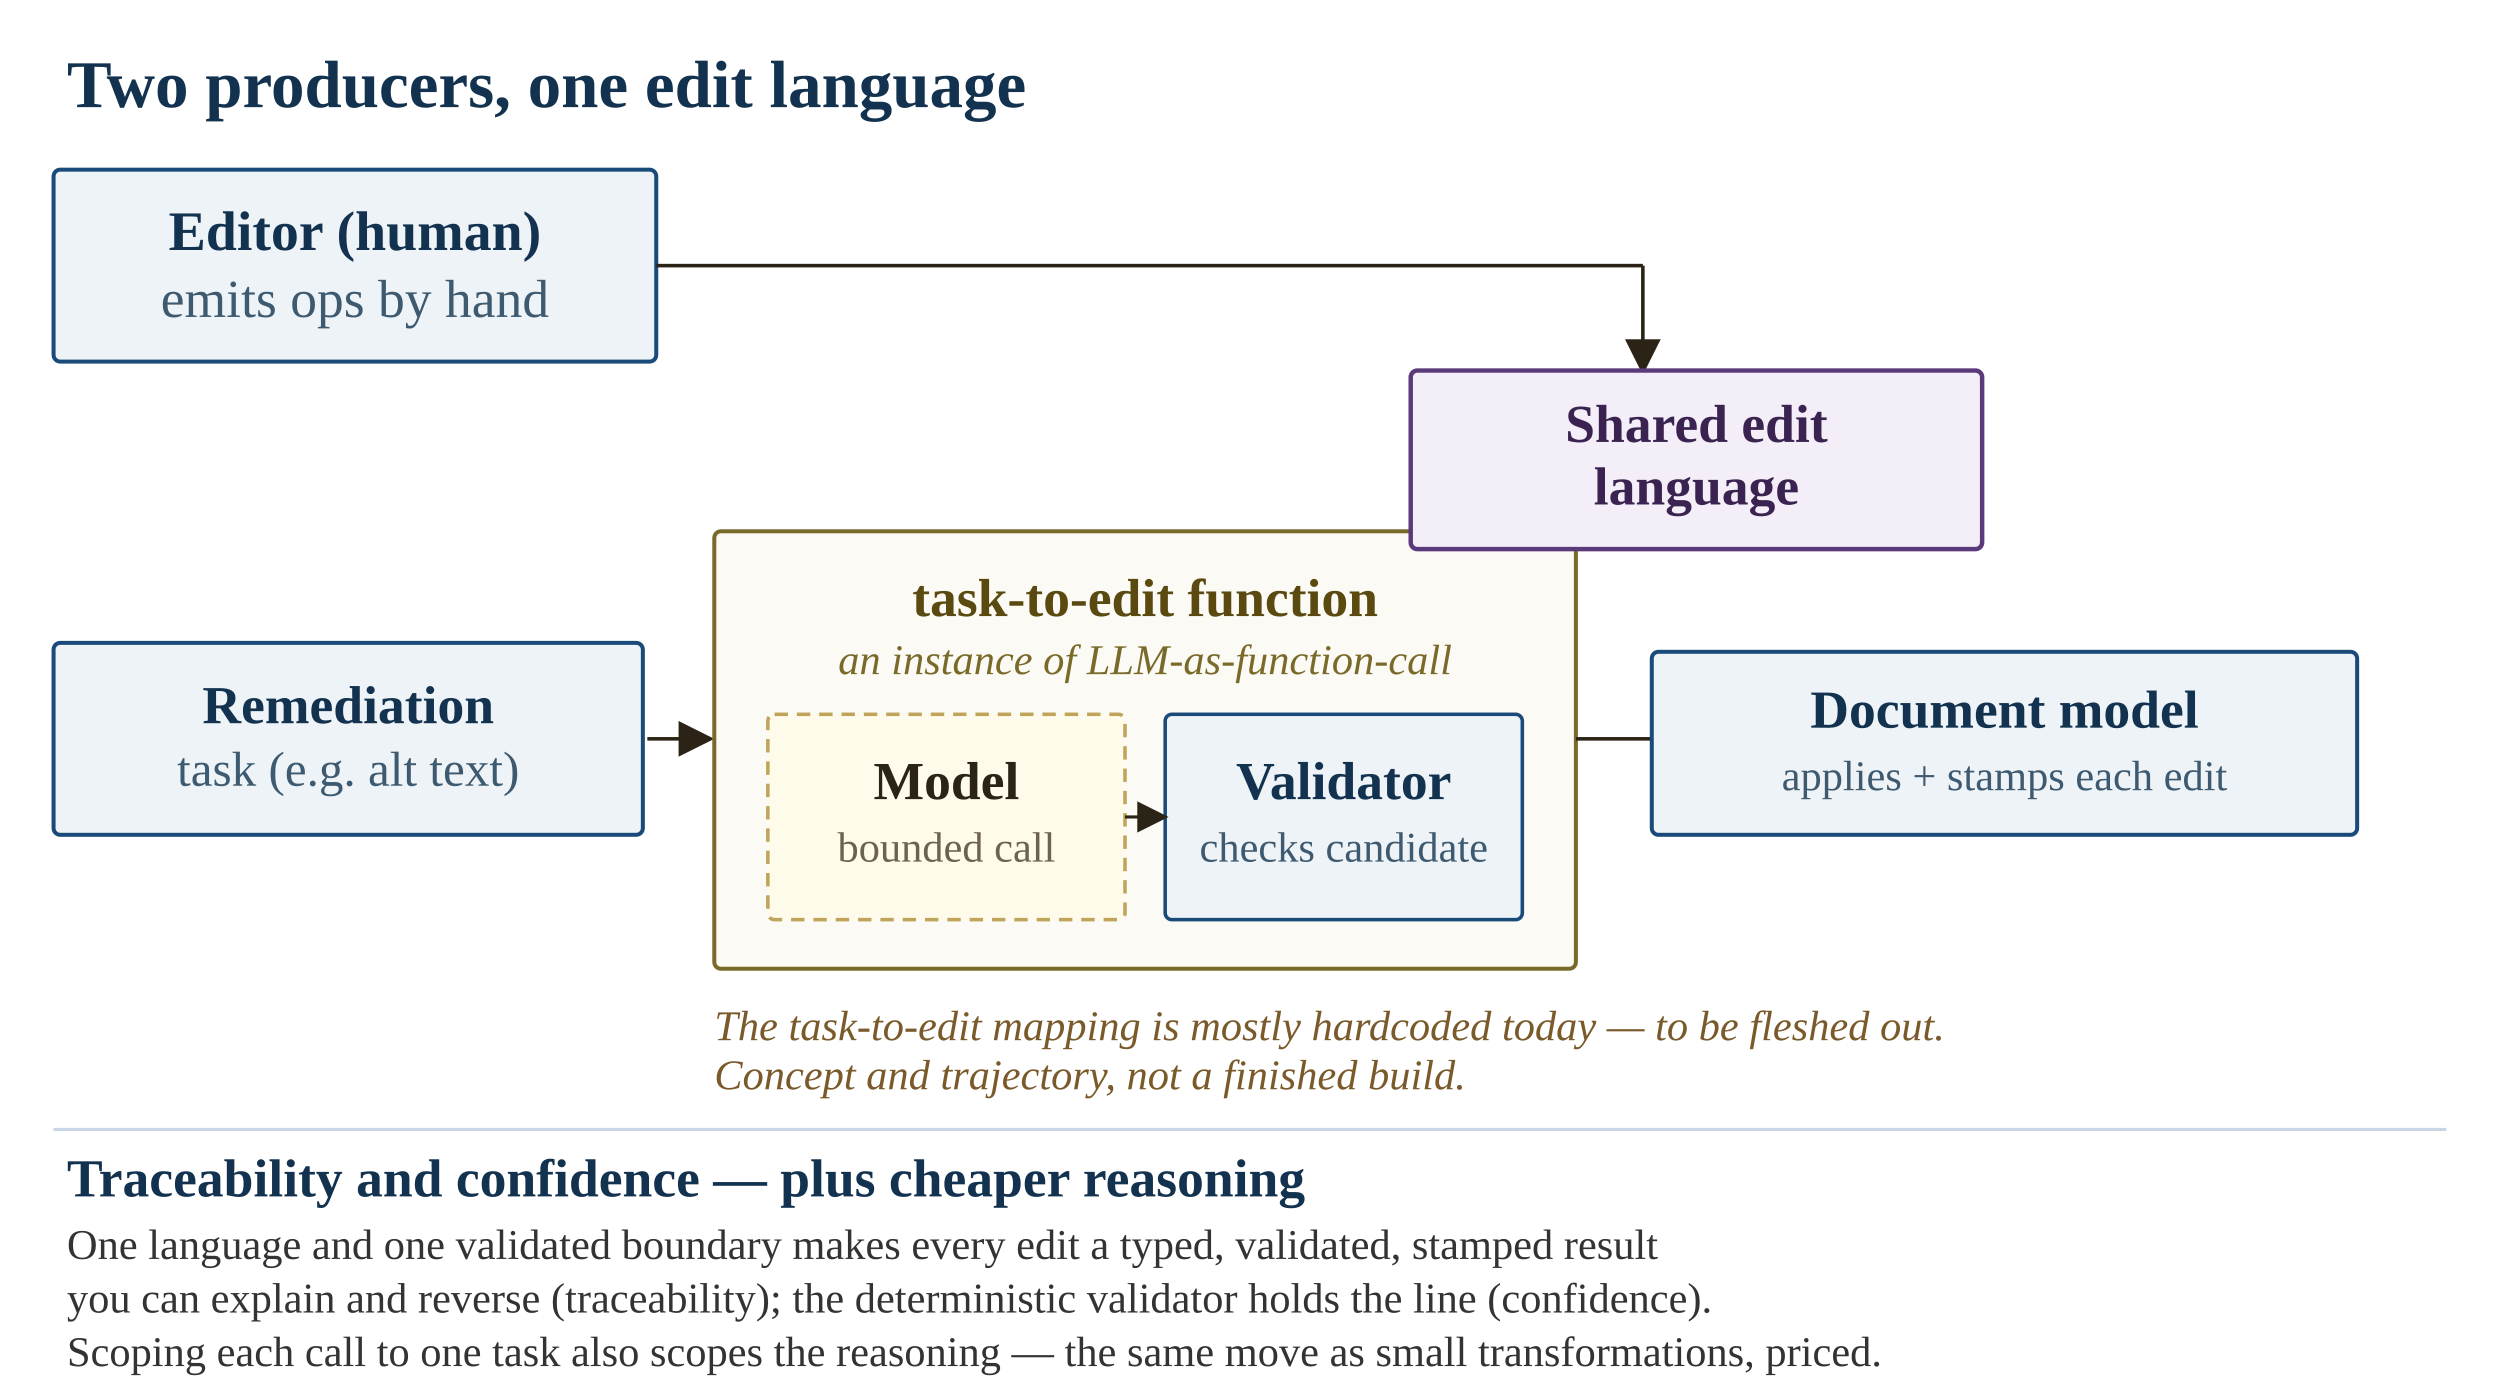
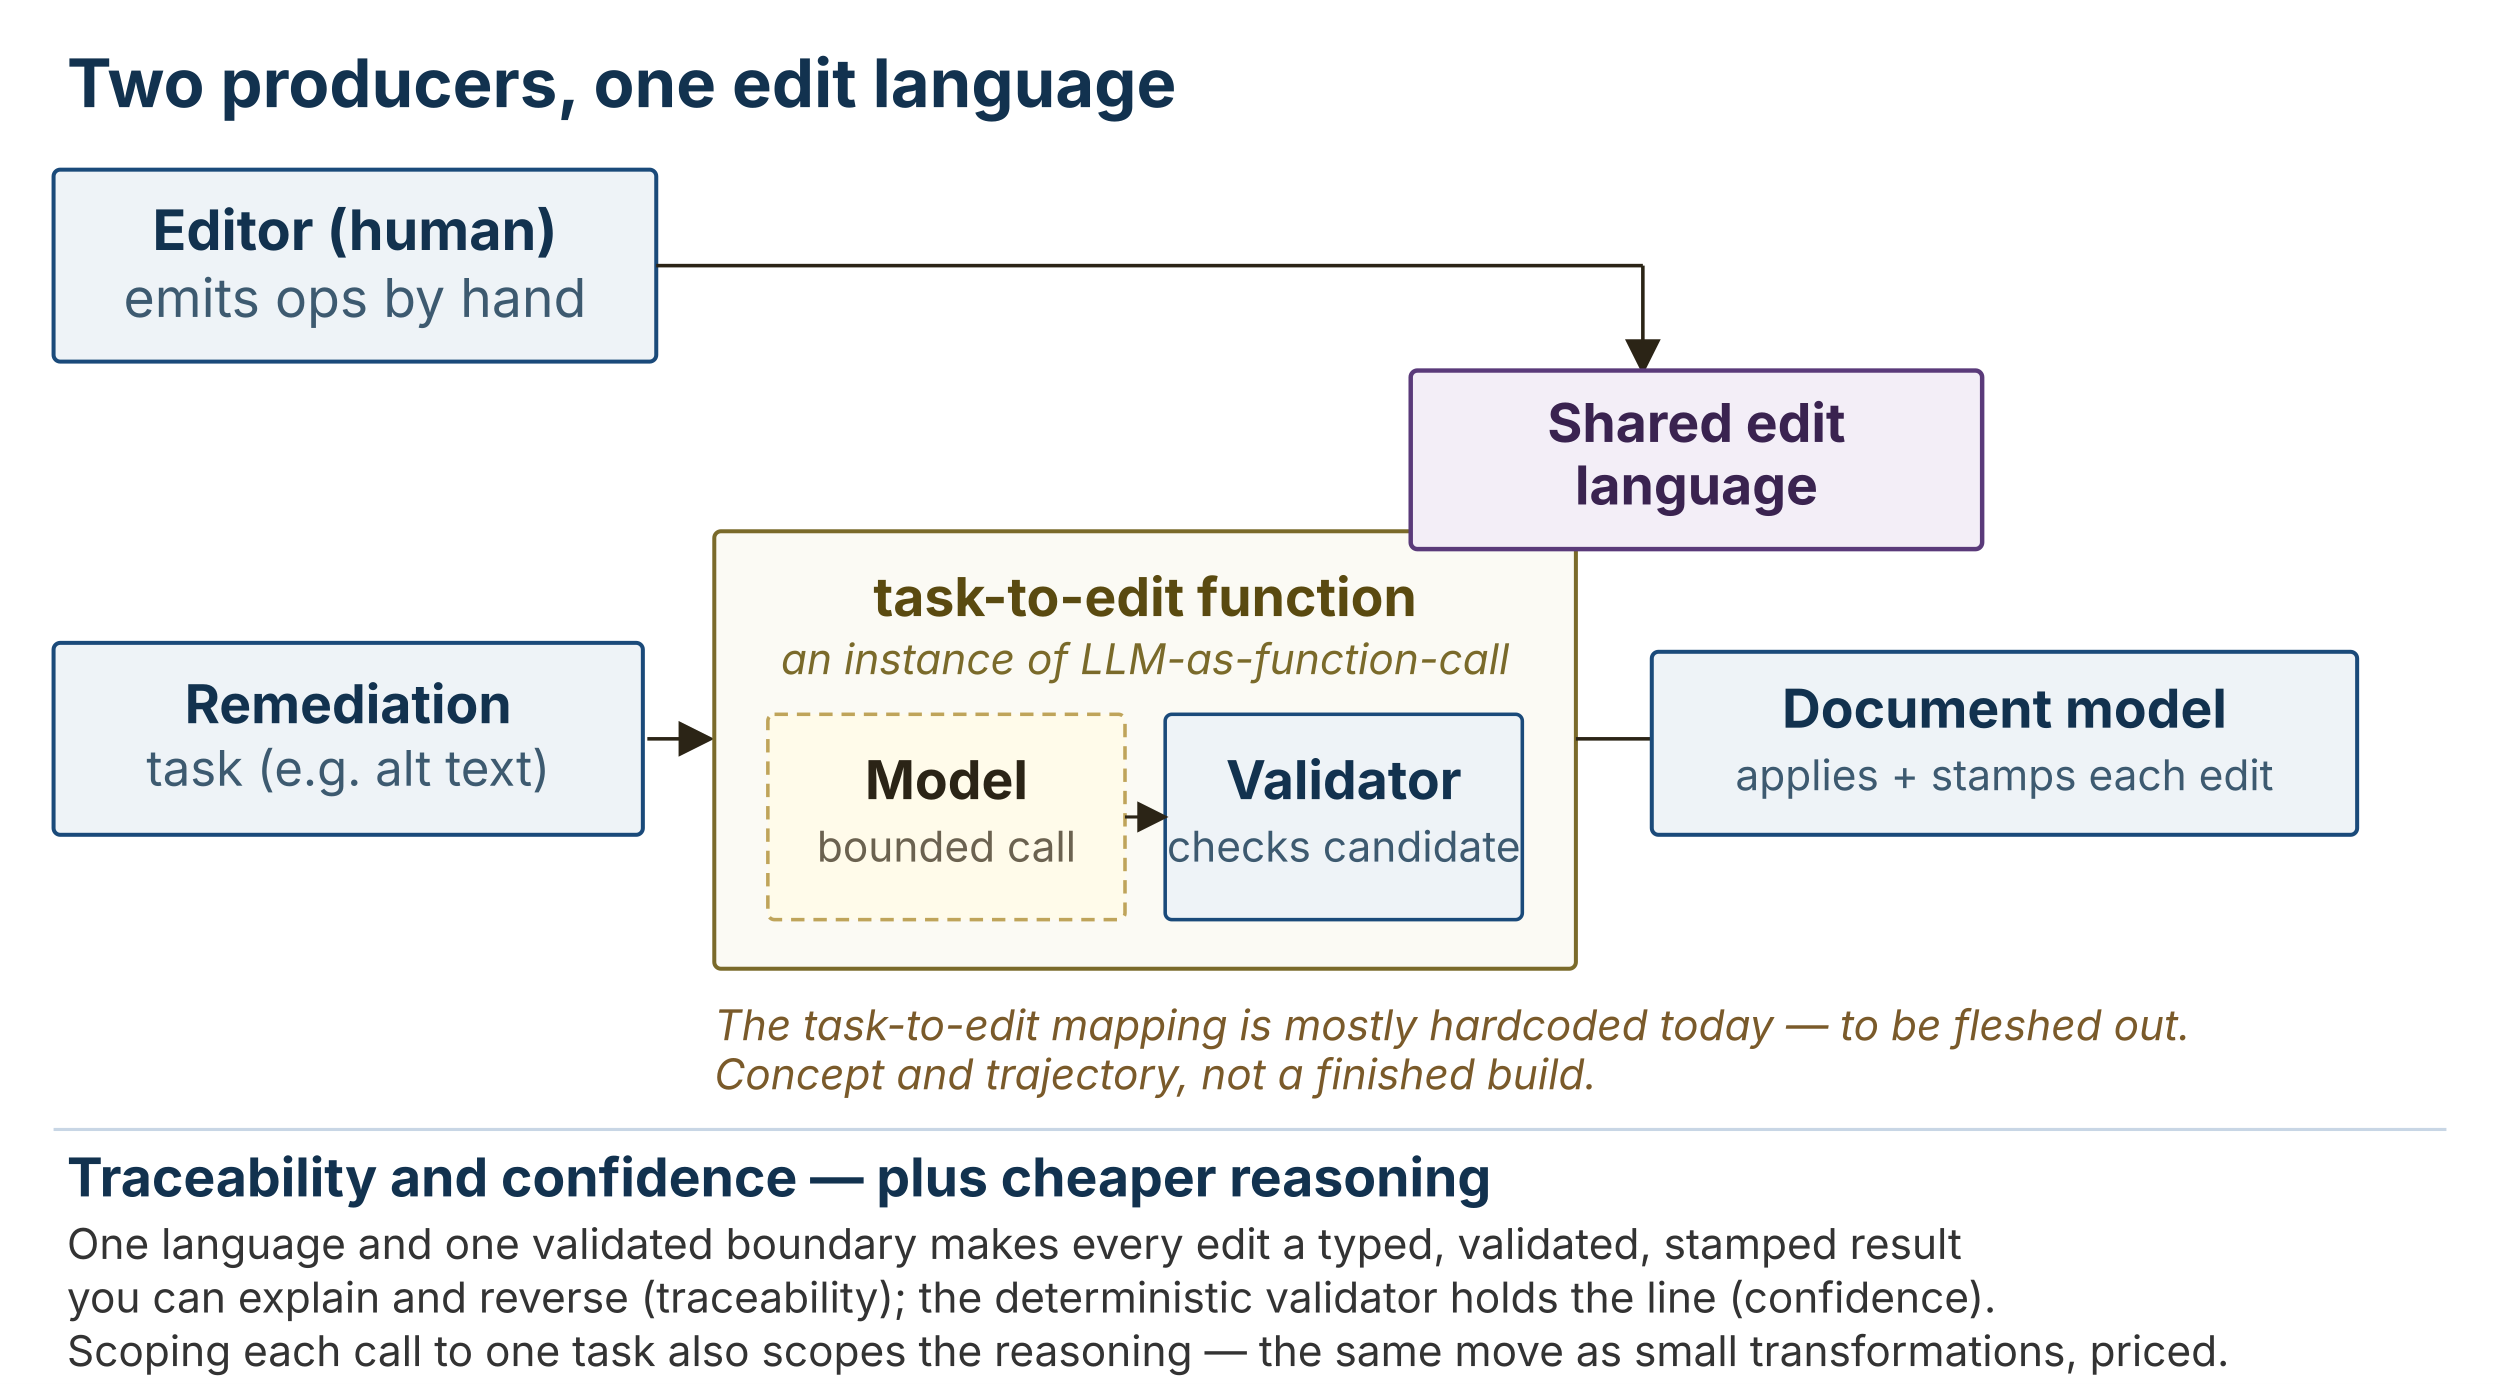
- <svg xmlns="http://www.w3.org/2000/svg" viewBox="0 0 1120 620" width="1120" height="620" role="group" aria-labelledby="dsl-title dsl-desc" font-family="Georgia, 'Times New Roman', serif">
+ <svg xmlns="http://www.w3.org/2000/svg" viewBox="0 0 1120 620" width="1120" height="620" role="group" aria-labelledby="dsl-title dsl-desc" font-family="'Source Sans 3', -apple-system, 'Segoe UI', sans-serif">
  <rect x="0" y="0" width="1120" height="620" fill="#ffffff" />
  <defs>
    <marker id="dsl-arrow" markerWidth="10" markerHeight="10" refX="7.5" refY="5" orient="auto">
      <path d="M0,0 L10,5 L0,10 z" fill="#2B2416" />
    </marker>
  </defs>
  <text x="30" y="48" font-size="30" font-weight="bold" fill="#12324f">Two producers, one edit language</text>
  <rect x="24" y="76" width="270" height="86" rx="3" fill="#eef3f7" stroke="#1a4a7a" stroke-width="1.8" />
  <text x="159" y="112" text-anchor="middle" font-size="25" font-weight="bold" fill="#12324f">Editor (human)</text>
  <text x="159" y="142" text-anchor="middle" font-size="24" fill="#3d5a70">emits ops by hand</text>
  <rect x="24" y="288" width="264" height="86" rx="3" fill="#eef3f7" stroke="#1a4a7a" stroke-width="1.8" />
  <text x="156" y="324" text-anchor="middle" font-size="24" font-weight="bold" fill="#12324f">Remediation</text>
  <text x="156" y="352" text-anchor="middle" font-size="22" fill="#3d5a70">task (e.g. alt text)</text>
  <line x1="290" y1="331" x2="316" y2="331" stroke="#2B2416" stroke-width="1.6" marker-end="url(#dsl-arrow)" />
  <rect x="320" y="238" width="386" height="196" rx="3" fill="#fbfaf4" stroke="#7a6a2a" stroke-width="1.8" />
  <text x="513" y="276" text-anchor="middle" font-size="24" font-weight="bold" fill="#5a4a10">task-to-edit function</text>
  <text x="513" y="302" text-anchor="middle" font-size="19" font-style="italic" fill="#7a6a2a">an instance of LLM-as-function-call</text>
  <rect x="344" y="320" width="160" height="92" rx="3" fill="#FFFBEA" stroke="#BFA45A" stroke-width="1.6" stroke-dasharray="6 4" />
  <text x="424" y="358" text-anchor="middle" font-size="24" font-weight="bold" fill="#2B2416">Model</text>
  <text x="424" y="386" text-anchor="middle" font-size="19" fill="#6b6250">bounded call</text>
  <rect x="522" y="320" width="160" height="92" rx="3" fill="#eef3f7" stroke="#1a4a7a" stroke-width="1.6" />
  <text x="602" y="358" text-anchor="middle" font-size="24" font-weight="bold" fill="#12324f">Validator</text>
  <text x="602" y="386" text-anchor="middle" font-size="19" fill="#3d5a70">checks candidate</text>
  <line x1="504" y1="366" x2="520" y2="366" stroke="#2B2416" stroke-width="1.4" marker-end="url(#dsl-arrow)" />
  <line x1="294" y1="119" x2="736" y2="119" stroke="#2B2416" stroke-width="1.6" />
  <line x1="736" y1="119" x2="736" y2="164" stroke="#2B2416" stroke-width="1.6" marker-end="url(#dsl-arrow)" />
  <line x1="706" y1="331" x2="768" y2="331" stroke="#2B2416" stroke-width="1.6" marker-end="url(#dsl-arrow)" />
  <rect x="632" y="166" width="256" height="80" rx="3" fill="#f3eef7" stroke="#5a3a7a" stroke-width="2" />
  <text x="760" y="198" text-anchor="middle" font-size="24" font-weight="bold" fill="#3a2350">Shared edit</text>
  <text x="760" y="226" text-anchor="middle" font-size="24" font-weight="bold" fill="#3a2350">language</text>
  <rect x="740" y="292" width="316" height="82" rx="3" fill="#eef3f7" stroke="#1a4a7a" stroke-width="1.8" />
  <text x="898" y="326" text-anchor="middle" font-size="24" font-weight="bold" fill="#12324f">Document model</text>
  <text x="898" y="354" text-anchor="middle" font-size="19" fill="#3d5a70">applies + stamps each edit</text>
  <text x="320" y="466" font-size="19" font-style="italic" fill="#7a5a2a">The task-to-edit mapping is mostly hardcoded today — to be fleshed out.</text>
  <text x="320" y="488" font-size="19" font-style="italic" fill="#7a5a2a">Concept and trajectory, not a finished build.</text>
  <line x1="24" y1="506" x2="1096" y2="506" stroke="#c8d6e5" stroke-width="1.4" />
  <text x="30" y="536" font-size="24" font-weight="bold" fill="#12324f">Traceability and confidence — plus cheaper reasoning</text>
  <text x="30" y="564" font-size="19" fill="#333">One language and one validated boundary makes every edit a typed, validated, stamped result</text>
  <text x="30" y="588" font-size="19" fill="#333">you can explain and reverse (traceability); the deterministic validator holds the line (confidence).</text>
  <text x="30" y="612" font-size="19" fill="#333">Scoping each call to one task also scopes the reasoning — the same move as small transformations, priced.</text>
</svg>
